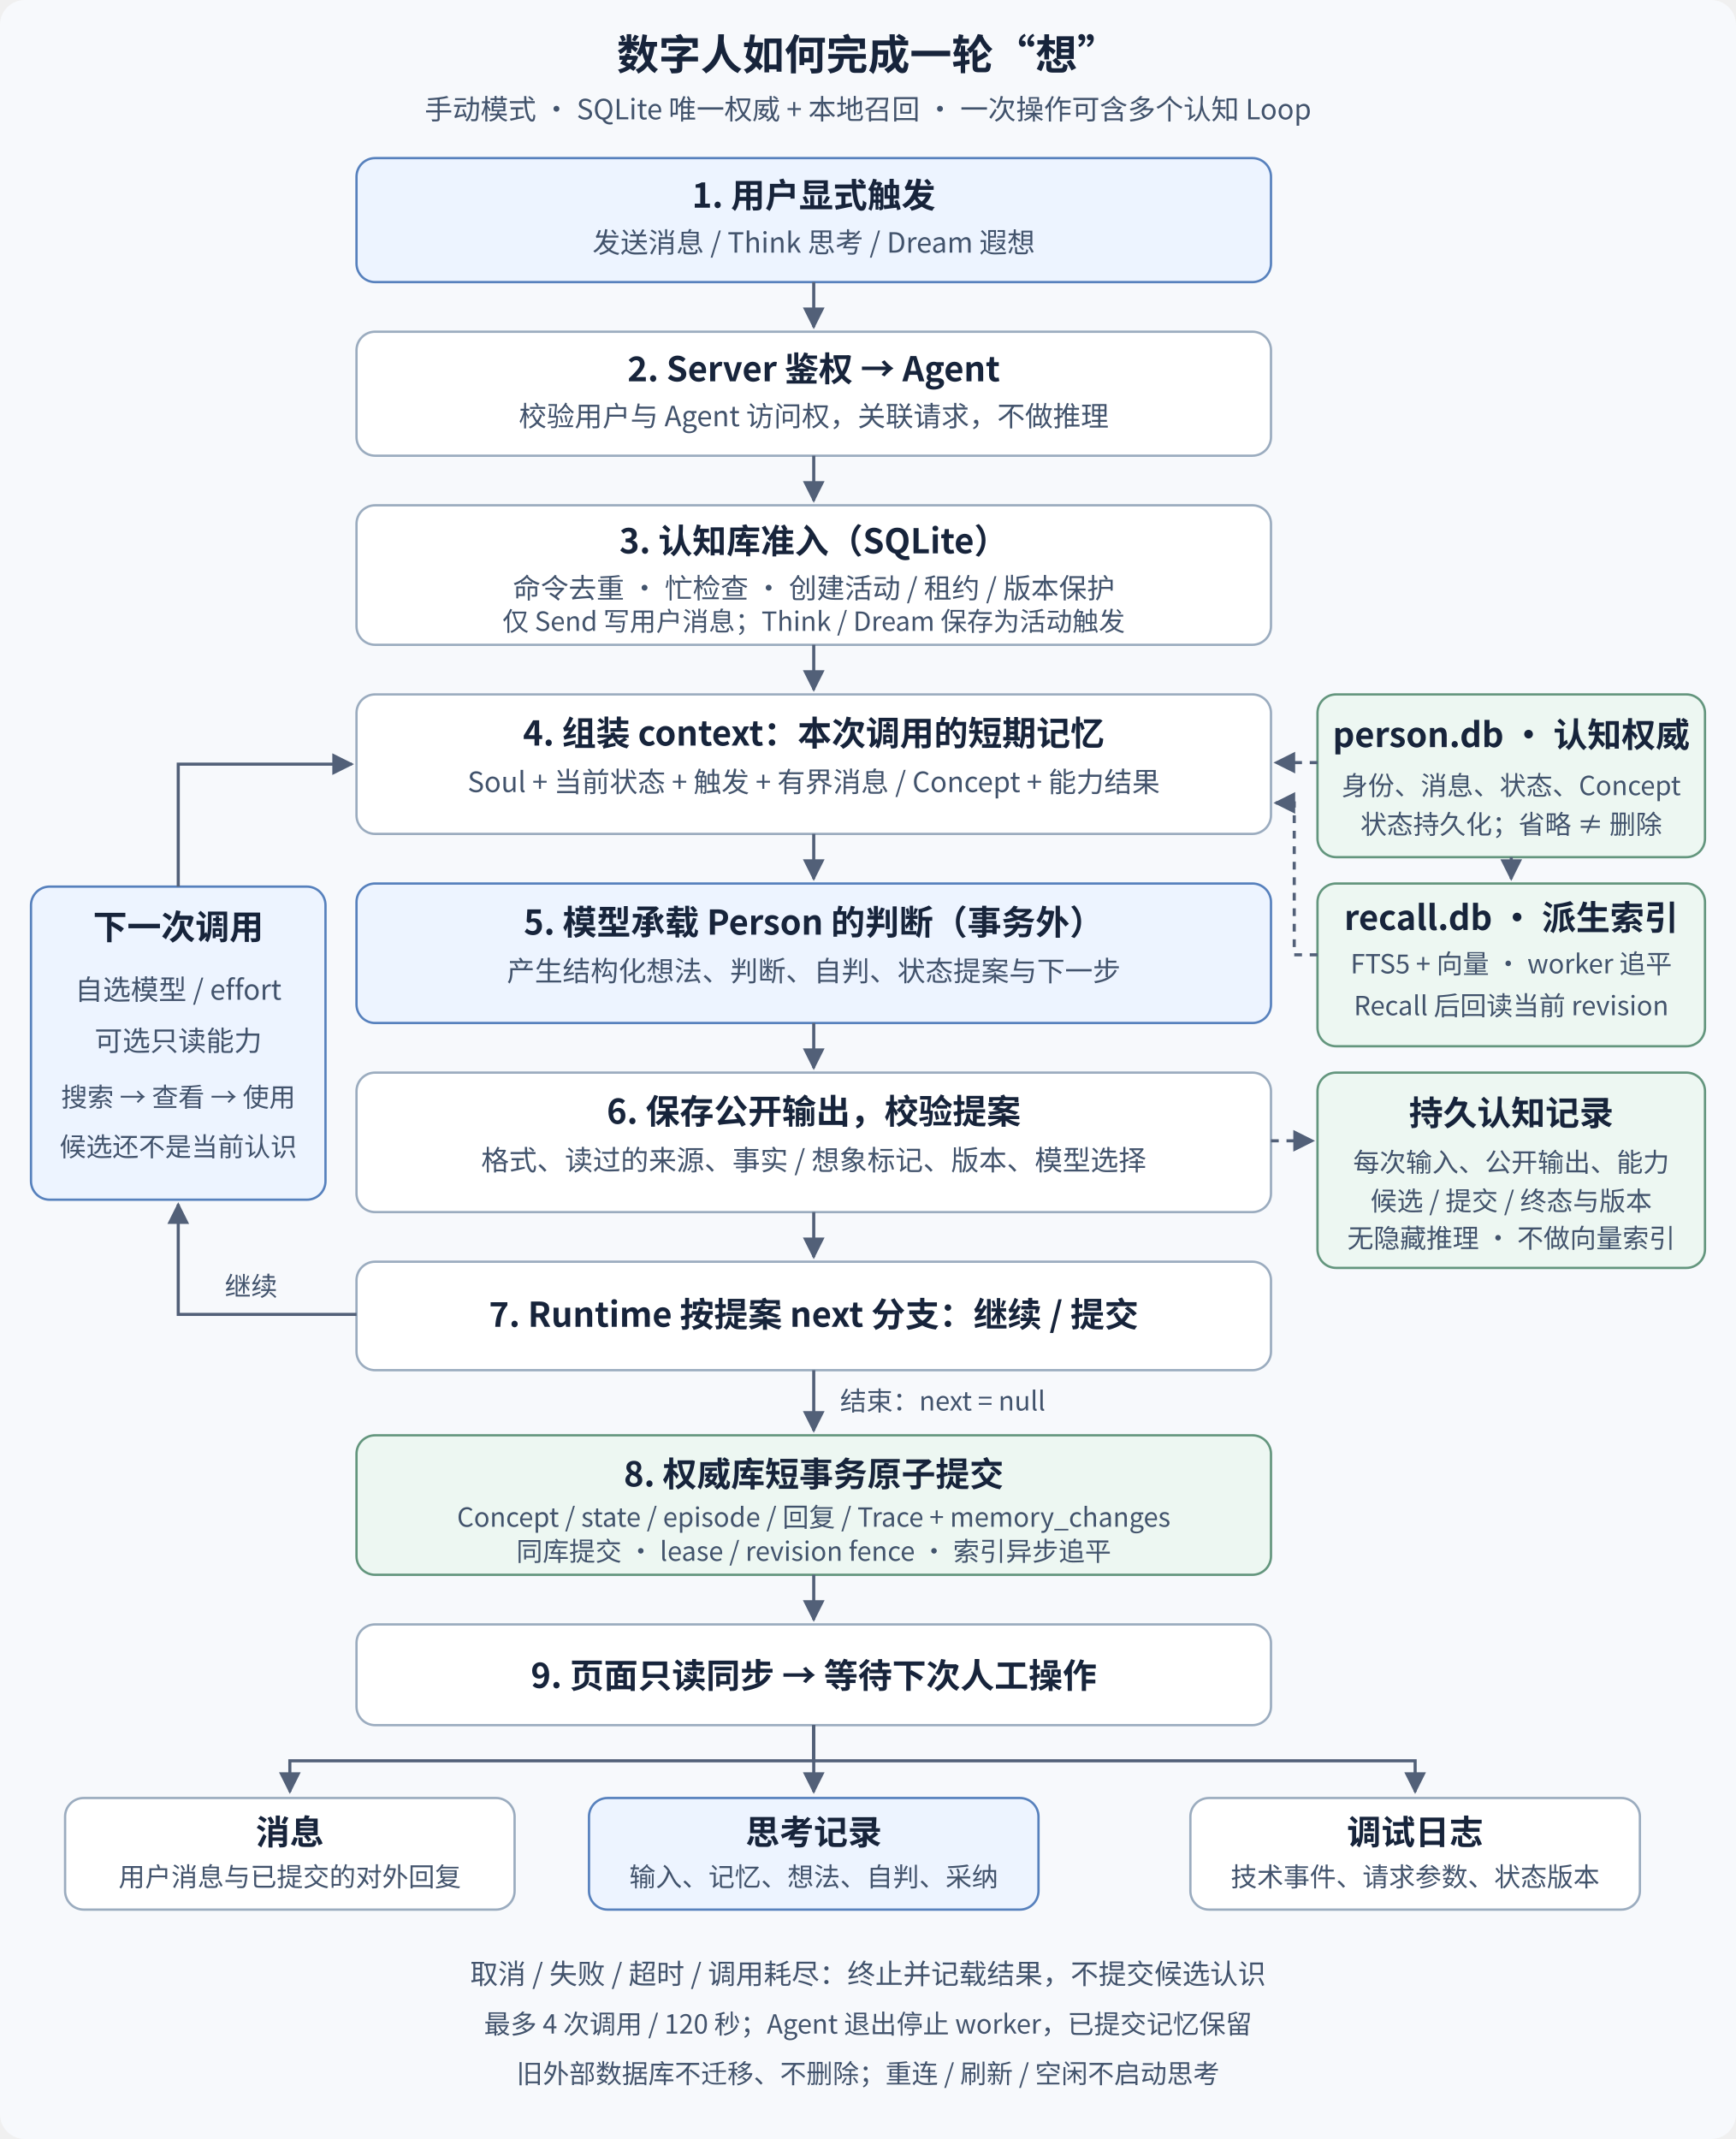
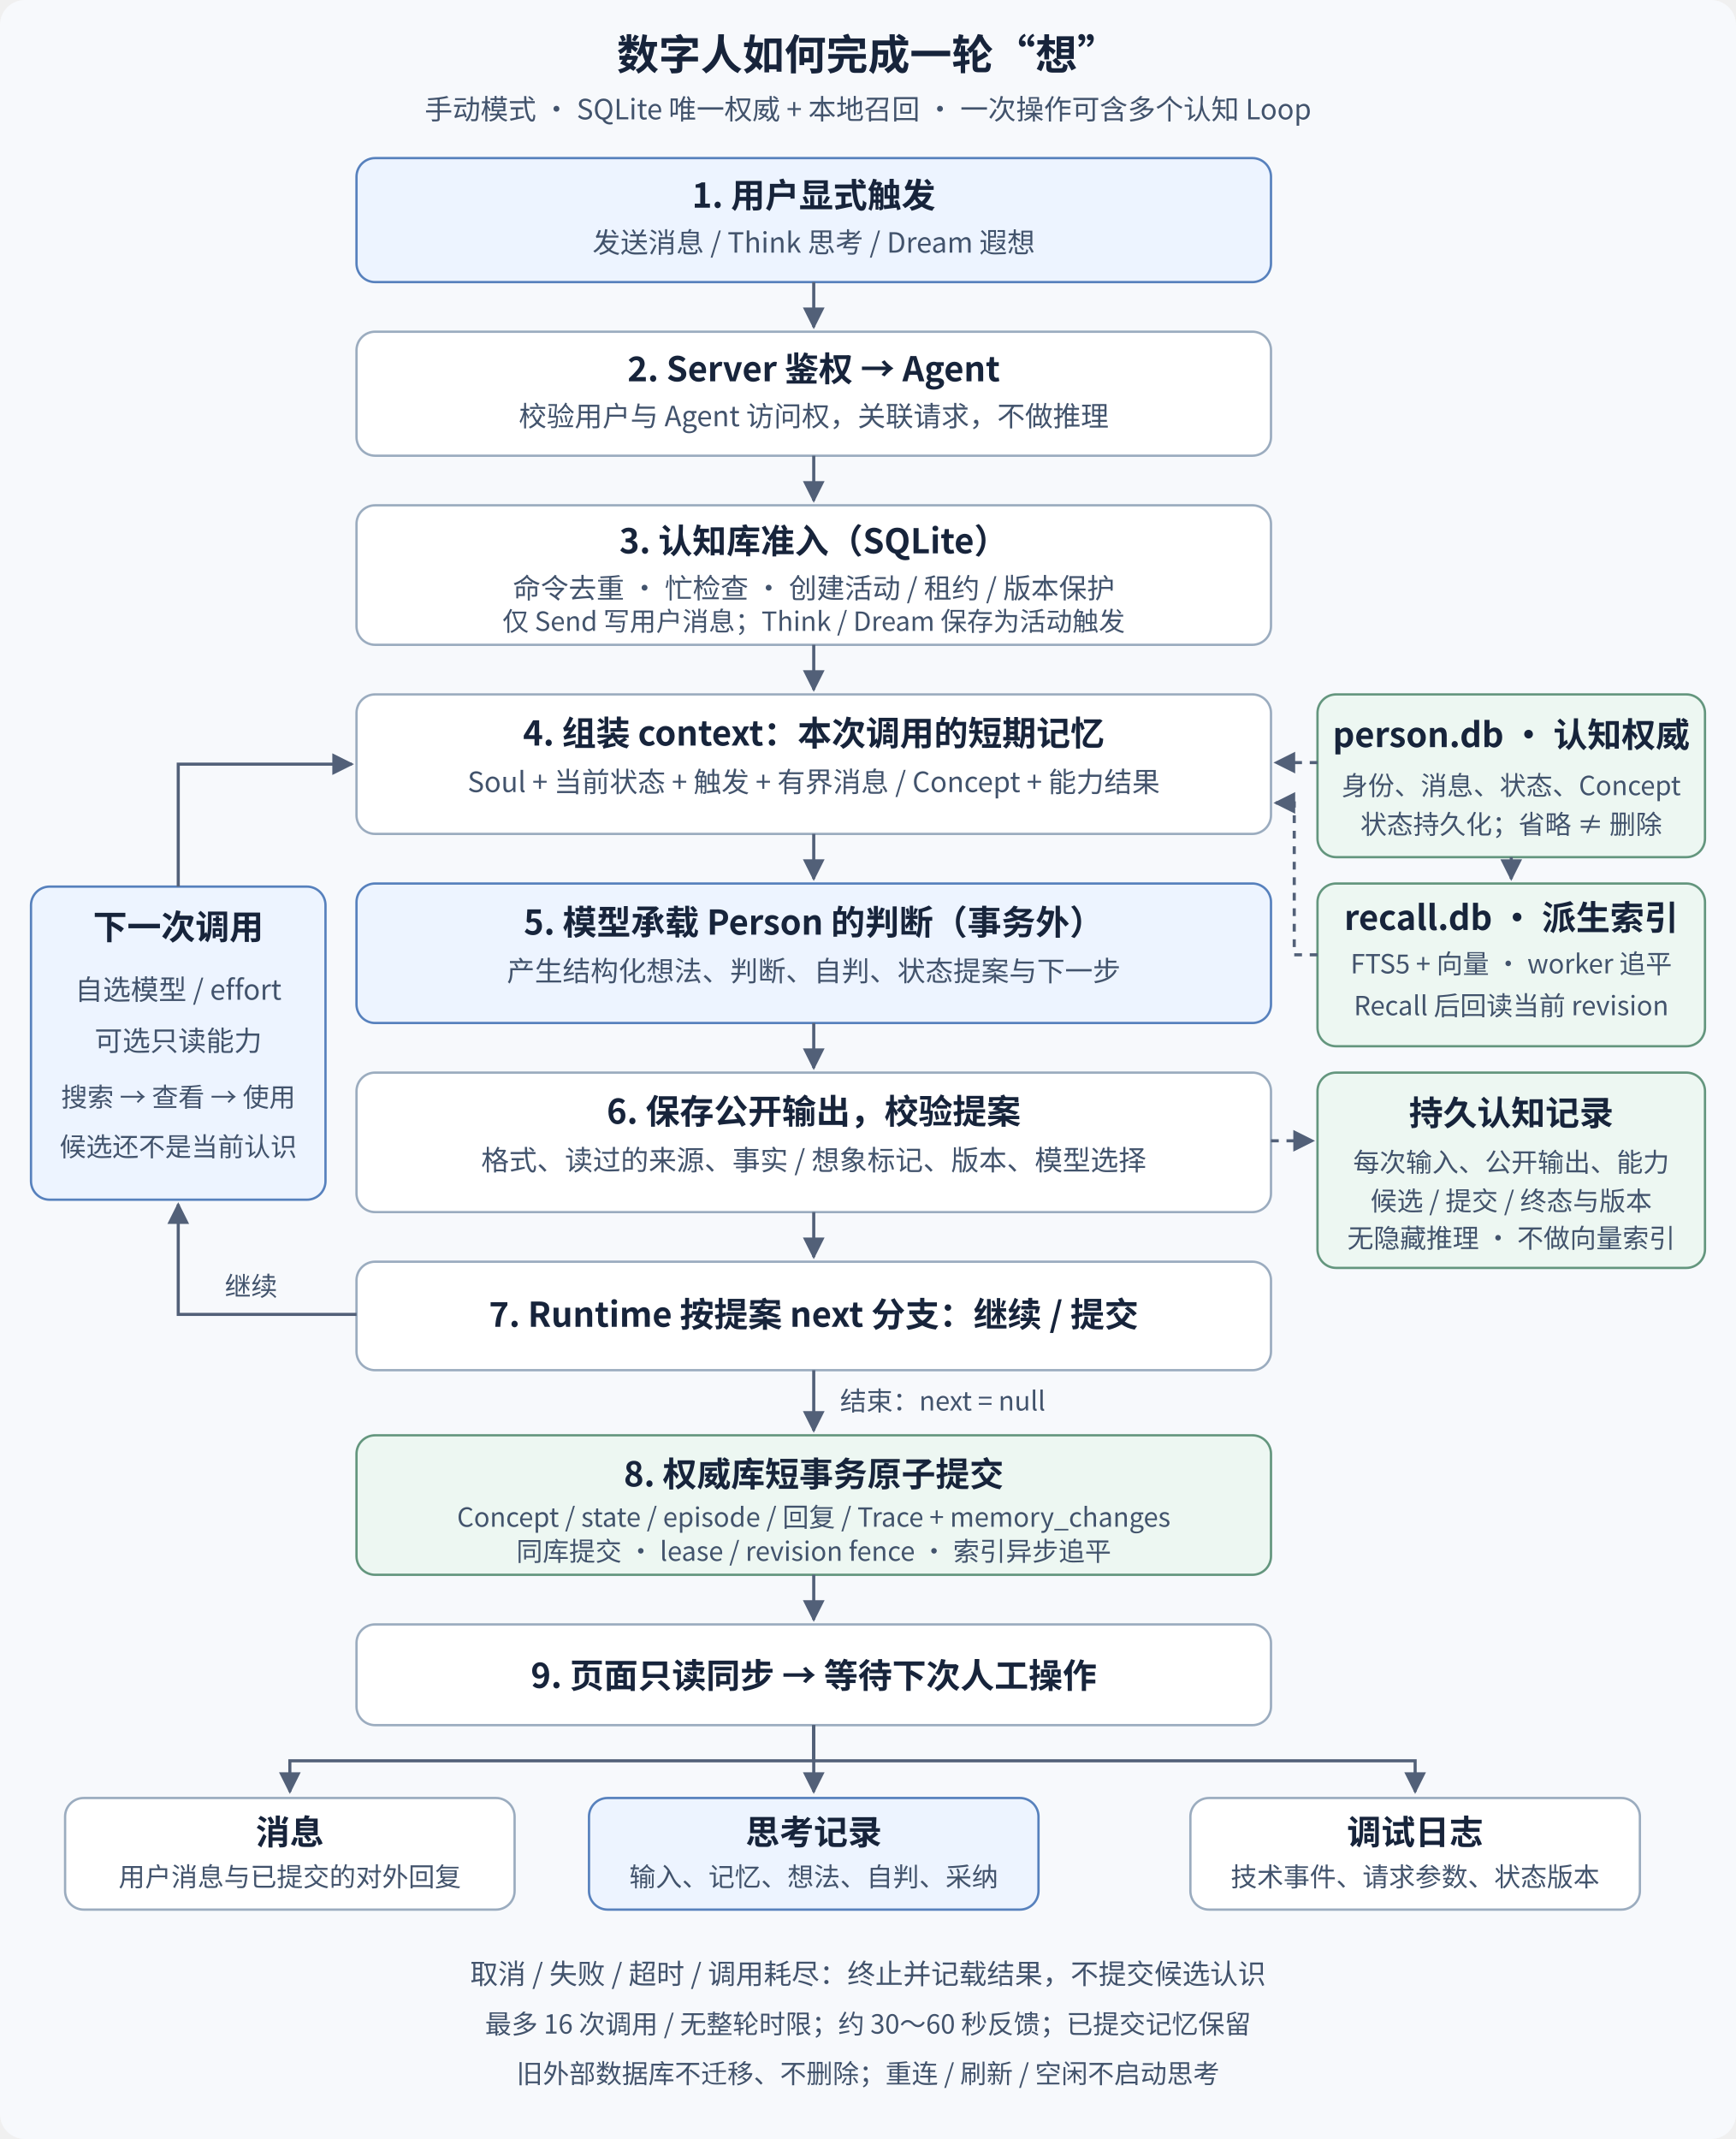
<svg xmlns="http://www.w3.org/2000/svg" width="1120" height="1380" viewBox="0 0 1120 1380" role="img" aria-labelledby="title desc">
  <defs>
    <marker id="arrow" viewBox="0 0 10 10" refX="9" refY="5" markerWidth="7" markerHeight="7" orient="auto-start-reverse">
      <path d="M0 0 L10 5 L0 10Z" fill="#526078" />
    </marker>
    <style>
      text { font-family: system-ui, -apple-system, 'Noto Sans CJK SC', sans-serif; fill: #17243b; }
      .title { font-size: 27px; font-weight: 700; }
      .label { font-size: 22px; font-weight: 650; }
      .detail { font-size: 18px; fill: #42536c; }
      .small { font-size: 17px; fill: #42536c; }
      .box { fill: #fff; stroke: #9bacbf; stroke-width: 1.5; rx: 12; }
      .accent { fill: #edf4ff; stroke: #5781bd; stroke-width: 1.5; rx: 12; }
      .storage { fill: #edf7f2; stroke: #64967e; stroke-width: 1.5; rx: 12; }
      .line { fill: none; stroke: #526078; stroke-width: 2; marker-end: url(#arrow); }
      .dashed { stroke-dasharray: 5 5; }
    </style>
  </defs>
  <rect width="1120" height="1380" rx="16" fill="#f7f9fc" />
  <text class="title" x="560" y="45" text-anchor="middle">数字人如何完成一轮“想”</text>
  <text class="detail" x="560" y="77" text-anchor="middle">手动模式 · SQLite 唯一权威 + 本地召回 · 一次操作可含多个认知 Loop</text>
  <rect class="accent" x="230" y="102" width="590" height="80" />
  <text class="label" x="525" y="134" text-anchor="middle">1. 用户显式触发</text>
  <text class="detail" x="525" y="163" text-anchor="middle">发送消息 / Think 思考 / Dream 遐想</text>
  <path class="line" d="M525 182V211" />
  <rect class="box" x="230" y="214" width="590" height="80" />
  <text class="label" x="525" y="246" text-anchor="middle">2. Server 鉴权 → Agent</text>
  <text class="detail" x="525" y="275" text-anchor="middle">校验用户与 Agent 访问权，关联请求，不做推理</text>
  <path class="line" d="M525 294V323" />
  <rect class="box" x="230" y="326" width="590" height="90" />
  <text class="label" x="525" y="357" text-anchor="middle">3. 认知库准入（SQLite）</text>
  <text class="detail" x="525" y="386" text-anchor="middle">命令去重 · 忙检查 · 创建活动 / 租约 / 版本保护</text>
  <text class="small" x="525" y="407" text-anchor="middle">仅 Send 写用户消息；Think / Dream 保存为活动触发</text>
  <path class="line" d="M525 416V445" />
  <rect class="box" x="230" y="448" width="590" height="90" />
  <text class="label" x="525" y="481" text-anchor="middle">4. 组装 context：本次调用的短期记忆</text>
  <text class="detail" x="525" y="511" text-anchor="middle">Soul + 当前状态 + 触发 + 有界消息 / Concept + 能力结果</text>
  <path class="line" d="M525 538V567" />
  <rect class="accent" x="230" y="570" width="590" height="90" />
  <text class="label" x="525" y="603" text-anchor="middle">5. 模型承载 Person 的判断（事务外）</text>
  <text class="detail" x="525" y="633" text-anchor="middle">产生结构化想法、判断、自判、状态提案与下一步</text>
  <path class="line" d="M525 660V689" />
  <rect class="box" x="230" y="692" width="590" height="90" />
  <text class="label" x="525" y="725" text-anchor="middle">6. 保存公开输出，校验提案</text>
  <text class="detail" x="525" y="755" text-anchor="middle">格式、读过的来源、事实 / 想象标记、版本、模型选择</text>
  <path class="line" d="M525 782V811" />
  <rect class="box" x="230" y="814" width="590" height="70" />
  <text class="label" x="525" y="856" text-anchor="middle">7. Runtime 按提案 next 分支：继续 / 提交</text>
  <path class="line" d="M230 848H115V777" />
  <text class="small" x="145" y="836">继续</text>
  <rect class="accent" x="20" y="572" width="190" height="202" />
  <text class="label" x="115" y="606" text-anchor="middle">下一次调用</text>
  <text class="detail" x="115" y="645" text-anchor="middle">自选模型 / effort</text>
  <text class="detail" x="115" y="678" text-anchor="middle">可选只读能力</text>
  <text class="small" x="115" y="714" text-anchor="middle">搜索 → 查看 → 使用</text>
  <text class="small" x="115" y="746" text-anchor="middle">候选还不是当前认识</text>
  <path class="line" d="M115 572V493H227" />
  <path class="line" d="M525 884V923" />
  <text class="small" x="542" y="910">结束：next = null</text>
  <rect class="storage" x="850" y="448" width="250" height="105" />
  <text class="label" x="975" y="482" text-anchor="middle">person.db · 认知权威</text>
  <text class="small" x="975" y="513" text-anchor="middle">身份、消息、状态、Concept</text>
  <text class="small" x="975" y="538" text-anchor="middle">状态持久化；省略 ≠ 删除</text>
  <path class="line dashed" d="M850 492H823" />
  <rect class="storage" x="850" y="570" width="250" height="105" />
  <text class="label" x="975" y="600" text-anchor="middle">recall.db · 派生索引</text>
  <text class="small" x="975" y="628" text-anchor="middle">FTS5 + 向量 · worker 追平</text>
  <text class="small" x="975" y="655" text-anchor="middle">Recall 后回读当前 revision</text>
  <path class="line dashed" d="M975 553V567" />
  <path class="line dashed" d="M850 616H835V518H823" />
  <rect class="storage" x="850" y="692" width="250" height="126" />
  <text class="label" x="975" y="726" text-anchor="middle">持久认知记录</text>
  <text class="small" x="975" y="756" text-anchor="middle">每次输入、公开输出、能力</text>
  <text class="small" x="975" y="781" text-anchor="middle">候选 / 提交 / 终态与版本</text>
  <text class="small" x="975" y="805" text-anchor="middle">无隐藏推理 · 不做向量索引</text>
  <path class="line dashed" d="M820 736H847" />
  <rect class="storage" x="230" y="926" width="590" height="90" />
  <text class="label" x="525" y="959" text-anchor="middle">8. 权威库短事务原子提交</text>
  <text class="small" x="525" y="985" text-anchor="middle">Concept / state / episode / 回复 / Trace + memory_changes</text>
  <text class="small" x="525" y="1007" text-anchor="middle">同库提交 · lease / revision fence · 索引异步追平</text>
  <path class="line" d="M525 1016V1045" />
  <rect class="box" x="230" y="1048" width="590" height="65" />
  <text class="label" x="525" y="1089" text-anchor="middle">9. 页面只读同步 → 等待下次人工操作</text>
  <path class="line" d="M525 1113V1136H187V1156" />
  <path class="line" d="M525 1113V1156" />
  <path class="line" d="M525 1113V1136H913V1156" />
  <rect class="box" x="42" y="1160" width="290" height="72" />
  <text class="label" x="187" y="1190" text-anchor="middle">消息</text>
  <text class="small" x="187" y="1217" text-anchor="middle">用户消息与已提交的对外回复</text>
  <rect class="accent" x="380" y="1160" width="290" height="72" />
  <text class="label" x="525" y="1190" text-anchor="middle">思考记录</text>
  <text class="small" x="525" y="1217" text-anchor="middle">输入、记忆、想法、自判、采纳</text>
  <rect class="box" x="768" y="1160" width="290" height="72" />
  <text class="label" x="913" y="1190" text-anchor="middle">调试日志</text>
  <text class="small" x="913" y="1217" text-anchor="middle">技术事件、请求参数、状态版本</text>
  <text class="detail" x="560" y="1280" text-anchor="middle">取消 / 失败 / 超时 / 调用耗尽：终止并记载结果，不提交候选认识</text>
-   <text class="small" x="560" y="1312" text-anchor="middle">最多 4 次调用 / 120 秒；Agent 退出停止 worker，已提交记忆保留</text>
+   <text class="small" x="560" y="1312" text-anchor="middle">最多 16 次调用 / 无整轮时限；约 30～60 秒反馈；已提交记忆保留</text>
  <text class="small" x="560" y="1344" text-anchor="middle">旧外部数据库不迁移、不删除；重连 / 刷新 / 空闲不启动思考</text>
</svg>
